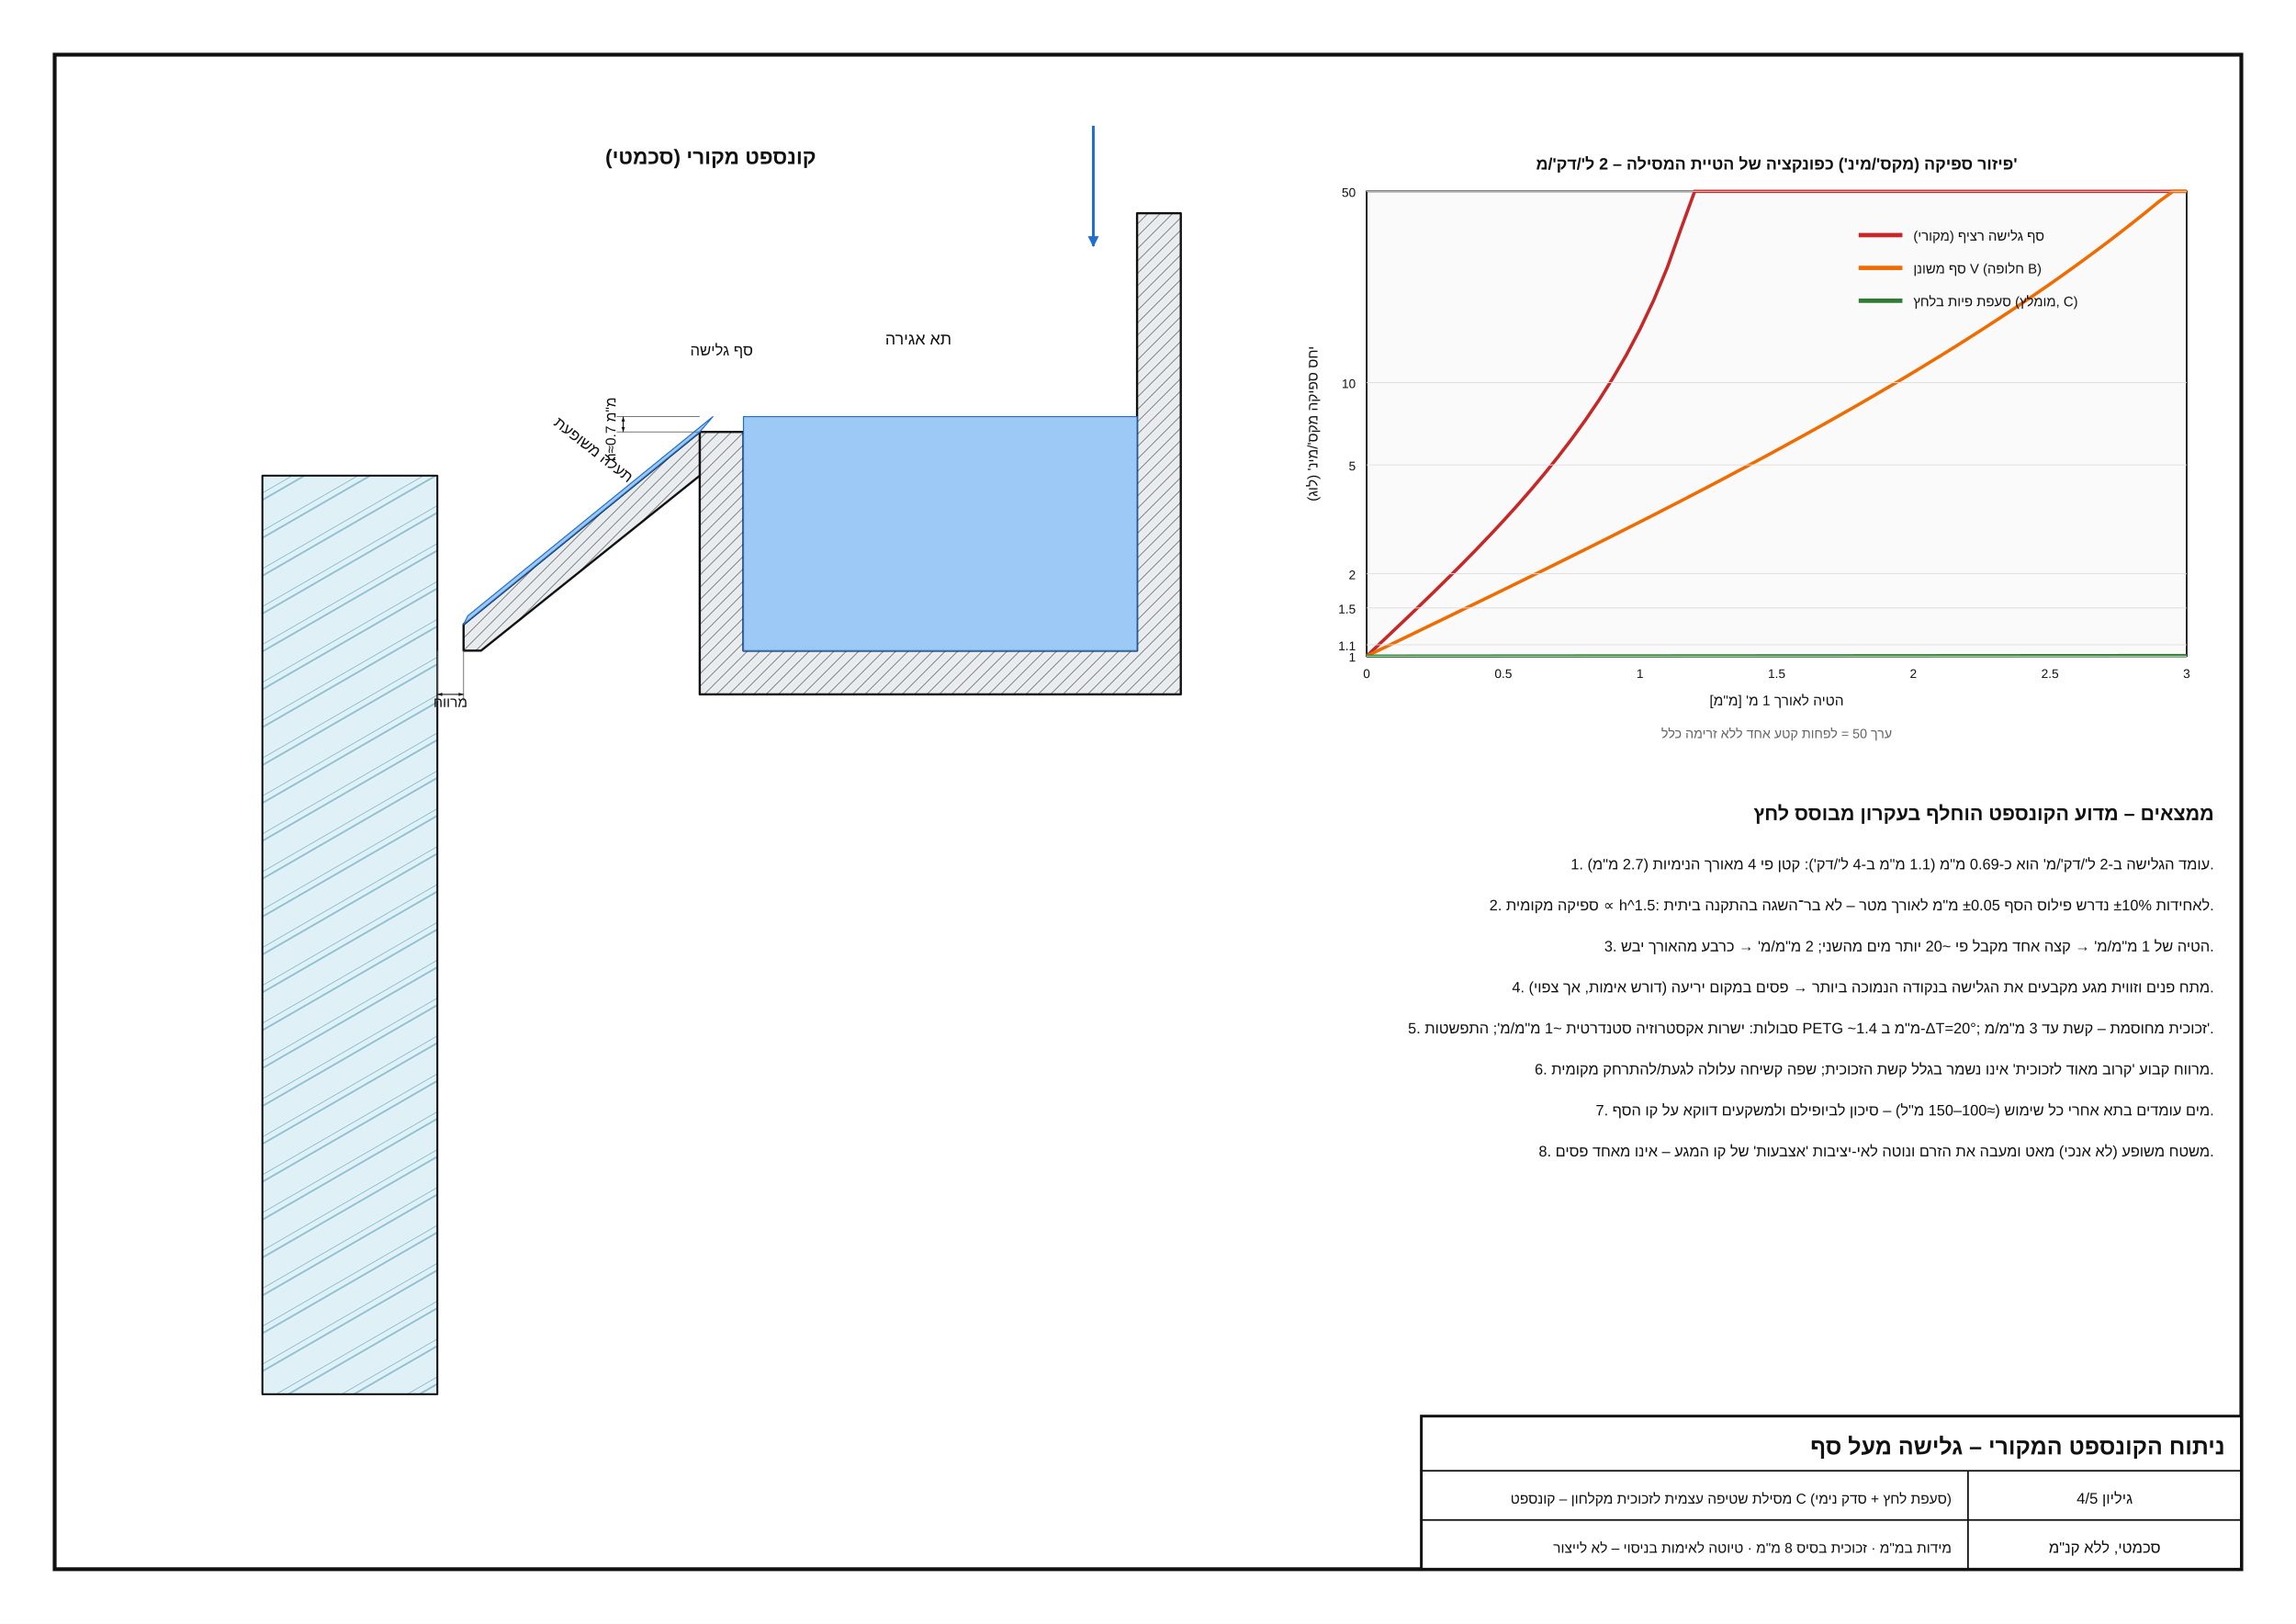
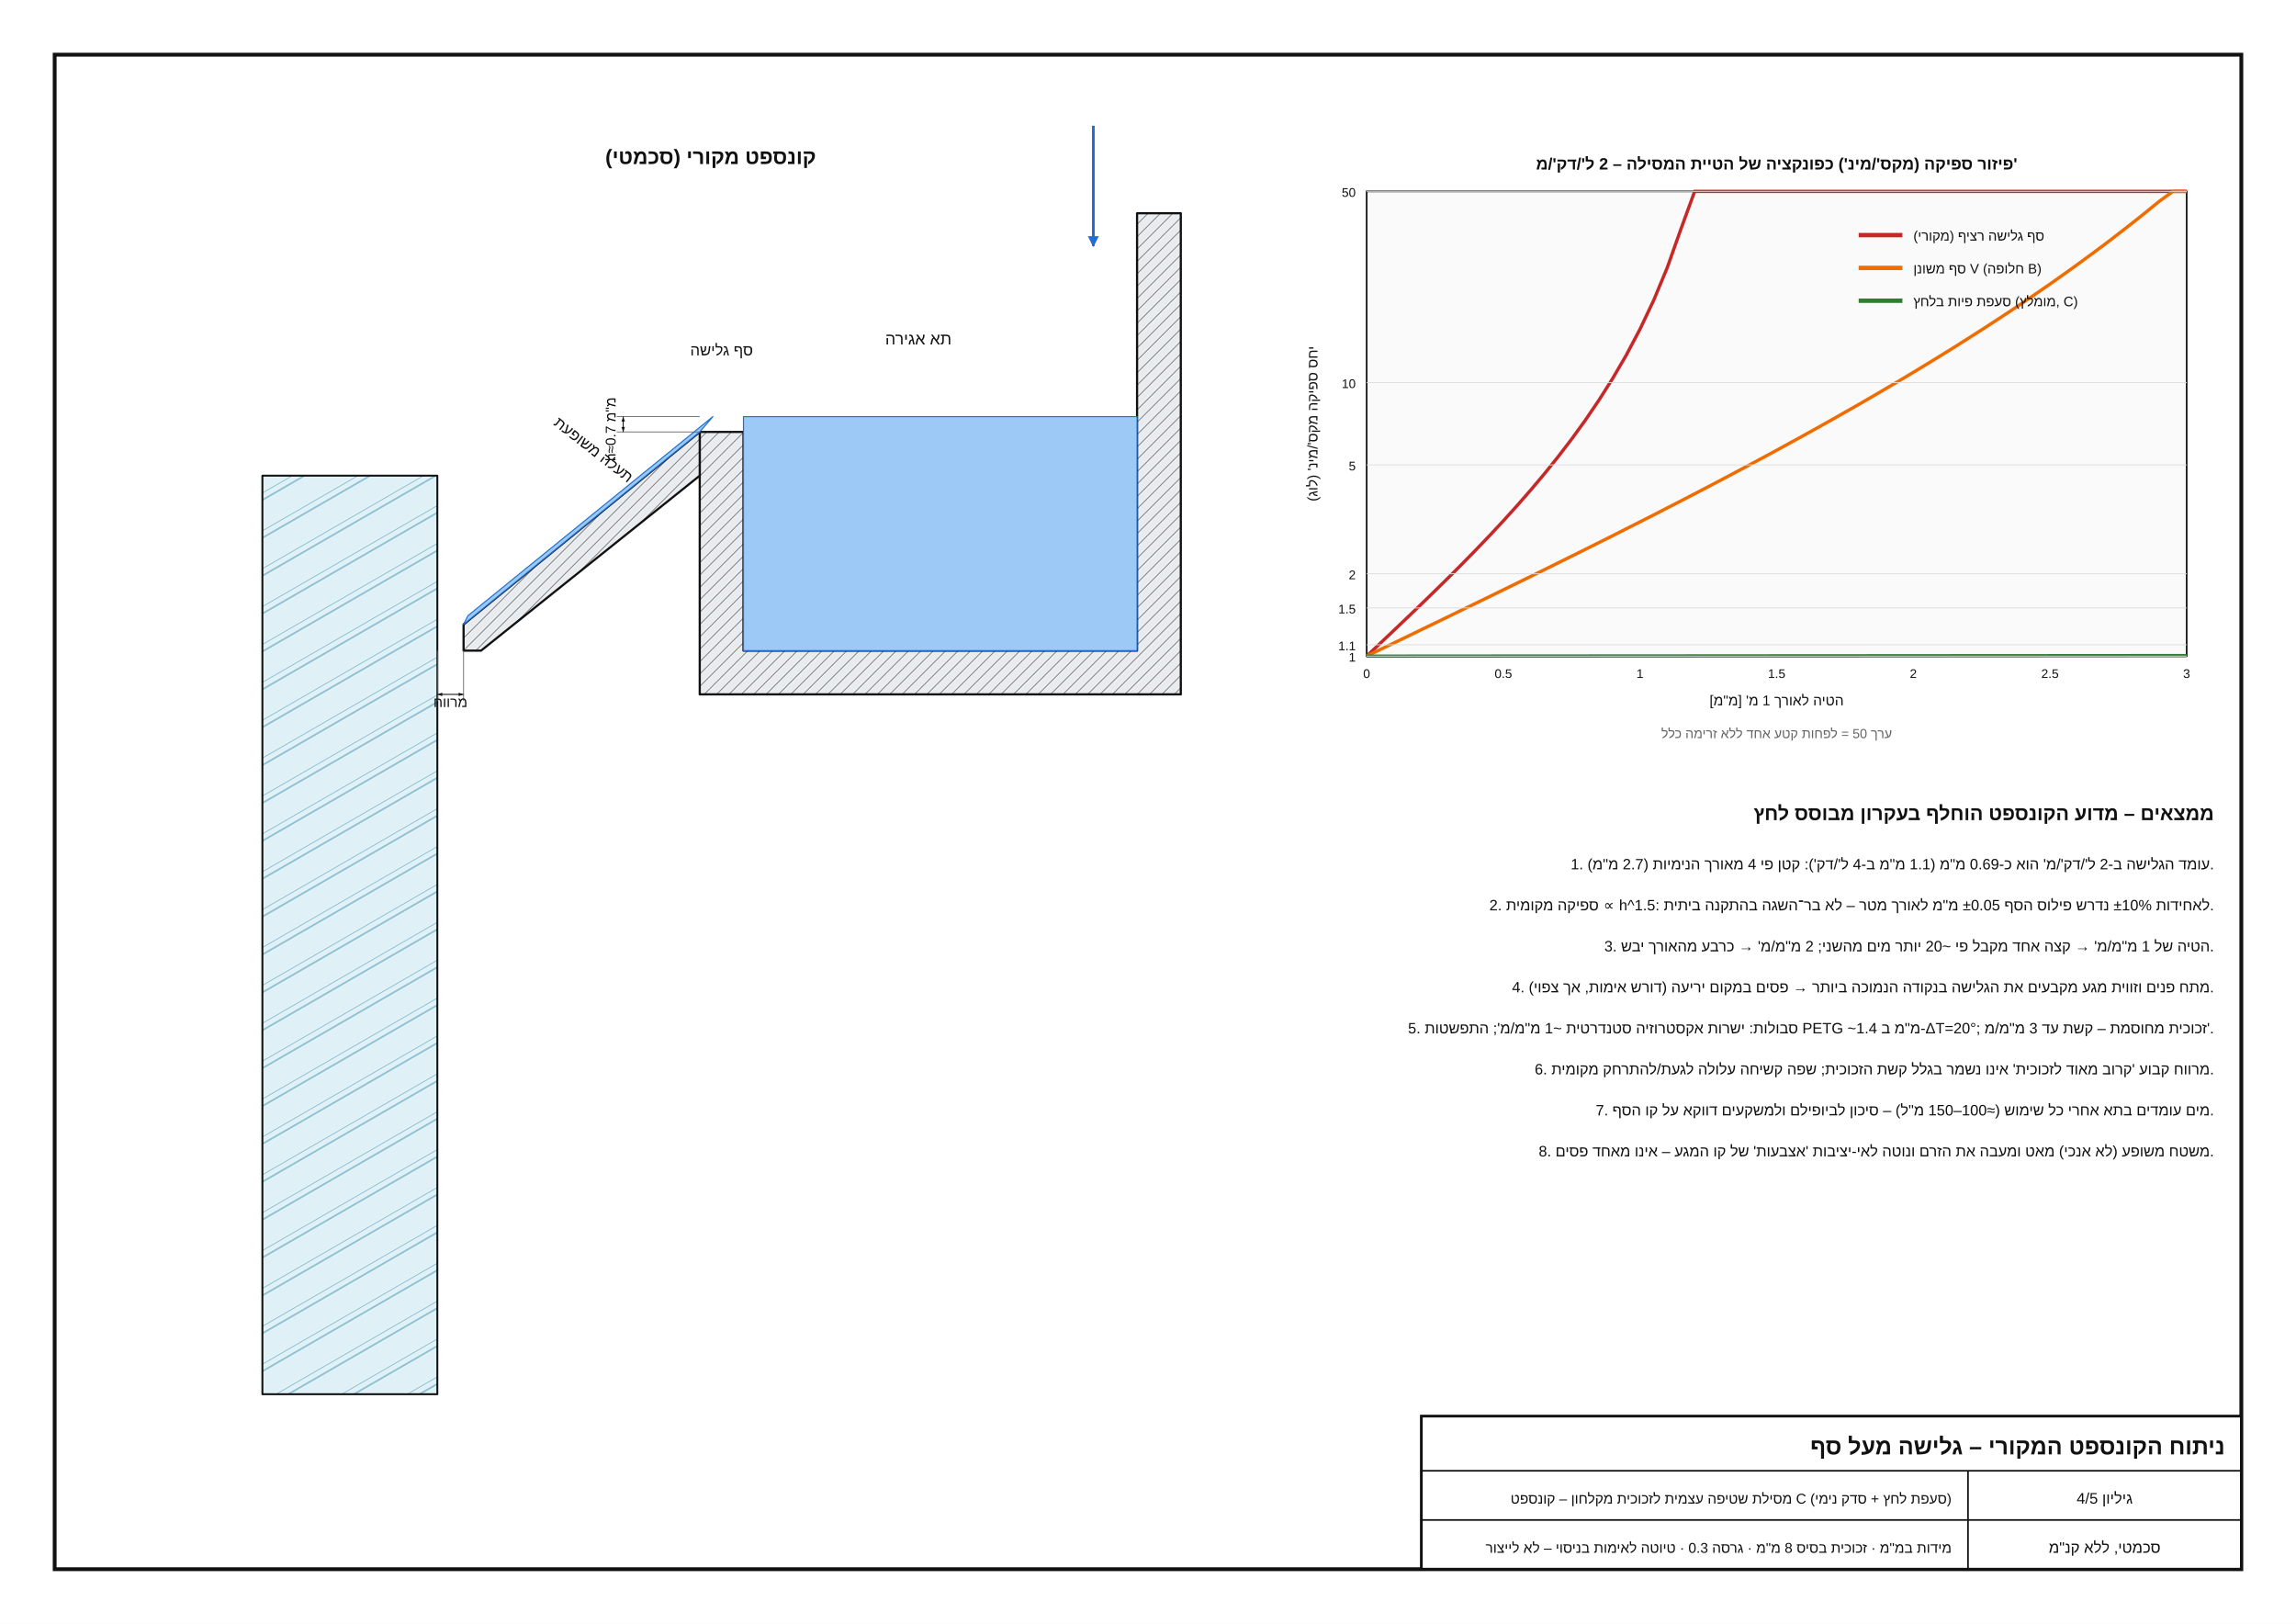
<svg xmlns="http://www.w3.org/2000/svg" width="420mm" height="297mm" viewBox="0 0 420 297">
  <rect width="420" height="297" fill="#fff" />
  <defs>
    <marker id="arr" viewBox="0 0 10 10" refX="10" refY="5" markerWidth="5" markerHeight="5" orient="auto-start-reverse">
      <path d="M0,1.5 L10,5 L0,8.5 z" fill="#111" />
    </marker>
    <marker id="flow" viewBox="0 0 10 10" refX="9" refY="5" markerWidth="4" markerHeight="4" orient="auto">
      <path d="M0,0 L10,5 L0,10 z" fill="#1f6fd1" />
    </marker>
    <marker id="dot" viewBox="0 0 10 10" refX="5" refY="5" markerWidth="2.2" markerHeight="2.2">
      <circle cx="5" cy="5" r="4" fill="#111" />
    </marker>
    <pattern id="hAl" patternUnits="userSpaceOnUse" width="1.6" height="1.6" patternTransform="rotate(45)">
      <rect width="1.6" height="1.6" fill="#e9ecef" />
      <line x1="0" y1="0" x2="0" y2="1.6" stroke="#555" stroke-width="0.22" />
    </pattern>
    <pattern id="hCov" patternUnits="userSpaceOnUse" width="1.6" height="1.6" patternTransform="rotate(-45)">
      <rect width="1.6" height="1.6" fill="#e2e6ea" />
      <line x1="0" y1="0" x2="0" y2="1.6" stroke="#555" stroke-width="0.22" />
    </pattern>
    <pattern id="hSS" patternUnits="userSpaceOnUse" width="1.1" height="1.1" patternTransform="rotate(30)">
      <rect width="1.1" height="1.1" fill="#d5d8dc" />
      <line x1="0" y1="0" x2="0" y2="1.1" stroke="#333" stroke-width="0.25" />
    </pattern>
    <pattern id="hGl" patternUnits="userSpaceOnUse" width="6" height="6" patternTransform="rotate(60)">
      <rect width="6" height="6" fill="#dff1f7" />
      <line x1="0" y1="0" x2="0" y2="6" stroke="#7fb6c9" stroke-width="0.25" />
      <line x1="1.2" y1="0" x2="1.2" y2="6" stroke="#7fb6c9" stroke-width="0.25" />
    </pattern>
  </defs>
  <polygon points="48.000,255.000 80.000,255.000 80.000,87.000 48.000,87.000" fill="url(#hGl)" stroke="#111" stroke-width="0.35" stroke-linejoin="round" />
  <polygon points="128.000,127.000 216.000,127.000 216.000,39.000 208.000,39.000 208.000,119.000 136.000,119.000 136.000,79.000 128.000,79.000" fill="url(#hAl)" stroke="#111" stroke-width="0.4" stroke-linejoin="round" />
  <polygon points="136.000,119.000 208.000,119.000 208.000,76.200 136.000,76.200" fill="#9cc9f5" stroke="#1f6fd1" stroke-width="0.2" stroke-linejoin="round" />
  <polygon points="128.000,79.000 128.000,87.000 88.000,119.000 84.800,119.000 84.800,114.200" fill="url(#hAl)" stroke="#111" stroke-width="0.4" stroke-linejoin="round" />
  <polygon points="128.000,79.000 130.400,76.200 85.600,112.600 84.800,114.200" fill="#9cc9f5" stroke="#1f6fd1" stroke-width="0.2" stroke-linejoin="round" />
  <line x1="200.000" y1="23.000" x2="200.000" y2="45.000" stroke="#1f6fd1" stroke-width="0.5" marker-end="url(#flow)" />
  <text x="168.00" y="63.00" font-family="Arial, 'Noto Sans Hebrew', 'DejaVu Sans', sans-serif" font-size="3.0" text-anchor="middle" fill="#111" font-weight="normal">תא אגירה</text>
  <text x="108.00" y="83.00" font-family="Arial, 'Noto Sans Hebrew', 'DejaVu Sans', sans-serif" font-size="2.8" text-anchor="middle" fill="#111" font-weight="normal" transform="rotate(38 108.00 83.00)">תעלה משופעת</text>
  <text x="132.00" y="65.00" font-family="Arial, 'Noto Sans Hebrew', 'DejaVu Sans', sans-serif" font-size="2.8" text-anchor="middle" fill="#111" font-weight="normal">סף גלישה</text>
  <line x1="128.000" y1="79.000" x2="112.800" y2="79.000" stroke="#666" stroke-width="0.15" />
  <line x1="128.000" y1="76.200" x2="112.800" y2="76.200" stroke="#666" stroke-width="0.15" />
  <line x1="114.000" y1="79.000" x2="114.000" y2="76.200" stroke="#111" stroke-width="0.18" marker-start="url(#arr)" marker-end="url(#arr)" />
  <text x="112.60" y="78.51" font-family="Arial, 'Noto Sans Hebrew', 'DejaVu Sans', sans-serif" font-size="2.6" text-anchor="middle" fill="#111" font-weight="normal" transform="rotate(-90.0 112.60 78.51)">h≈0.7 מ"מ</text>
  <line x1="80.000" y1="119.000" x2="80.000" y2="128.200" stroke="#666" stroke-width="0.15" />
  <line x1="84.800" y1="119.000" x2="84.800" y2="128.200" stroke="#666" stroke-width="0.15" />
  <line x1="80.000" y1="127.000" x2="84.800" y2="127.000" stroke="#111" stroke-width="0.18" marker-start="url(#arr)" marker-end="url(#arr)" />
  <text x="82.40" y="129.31" font-family="Arial, 'Noto Sans Hebrew', 'DejaVu Sans', sans-serif" font-size="2.6" text-anchor="middle" fill="#111" font-weight="normal">מרווח</text>
  <text x="130.00" y="30.00" font-family="Arial, 'Noto Sans Hebrew', 'DejaVu Sans', sans-serif" font-size="3.8" text-anchor="middle" fill="#111" font-weight="bold">קונספט מקורי (סכמטי)</text>
  <text x="405.00" y="150.00" font-family="Arial, 'Noto Sans Hebrew', 'DejaVu Sans', sans-serif" font-size="3.6" text-anchor="end" fill="#111" font-weight="bold">ממצאים – מדוע הקונספט הוחלף בעקרון מבוסס לחץ</text>
  <text x="405.00" y="159.00" font-family="Arial, 'Noto Sans Hebrew', 'DejaVu Sans', sans-serif" font-size="2.75" text-anchor="end" fill="#111" font-weight="normal">1. עומד הגלישה ב-2 ל'/דק'/מ' הוא כ-0.69 מ"מ (1.1 מ"מ ב-4 ל'/דק'): קטן פי 4 מאורך הנימיות (2.7 מ"מ).</text>
  <text x="405.00" y="166.50" font-family="Arial, 'Noto Sans Hebrew', 'DejaVu Sans', sans-serif" font-size="2.75" text-anchor="end" fill="#111" font-weight="normal">2. ספיקה מקומית ∝ h^1.5: לאחידות ±10% נדרש פילוס הסף ±0.05 מ"מ לאורך מטר – לא בר־השגה בהתקנה ביתית.</text>
  <text x="405.00" y="174.00" font-family="Arial, 'Noto Sans Hebrew', 'DejaVu Sans', sans-serif" font-size="2.75" text-anchor="end" fill="#111" font-weight="normal">3. הטיה של 1 מ"מ/מ' → קצה אחד מקבל פי ~20 יותר מים מהשני; 2 מ"מ/מ' → כרבע מהאורך יבש.</text>
  <text x="405.00" y="181.50" font-family="Arial, 'Noto Sans Hebrew', 'DejaVu Sans', sans-serif" font-size="2.75" text-anchor="end" fill="#111" font-weight="normal">4. מתח פנים וזווית מגע מקבעים את הגלישה בנקודה הנמוכה ביותר → פסים במקום יריעה (דורש אימות, אך צפוי).</text>
  <text x="405.00" y="189.00" font-family="Arial, 'Noto Sans Hebrew', 'DejaVu Sans', sans-serif" font-size="2.75" text-anchor="end" fill="#111" font-weight="normal">5. סבולות: ישרות אקסטרוזיה סטנדרטית ~1 מ"מ/מ'; התפשטות PETG ~1.4 מ"מ ב-ΔT=20°; זכוכית מחוסמת – קשת עד 3 מ"מ/מ'.</text>
  <text x="405.00" y="196.50" font-family="Arial, 'Noto Sans Hebrew', 'DejaVu Sans', sans-serif" font-size="2.75" text-anchor="end" fill="#111" font-weight="normal">6. מרווח קבוע 'קרוב מאוד לזכוכית' אינו נשמר בגלל קשת הזכוכית; שפה קשיחה עלולה לגעת/להתרחק מקומית.</text>
  <text x="405.00" y="204.00" font-family="Arial, 'Noto Sans Hebrew', 'DejaVu Sans', sans-serif" font-size="2.75" text-anchor="end" fill="#111" font-weight="normal">7. מים עומדים בתא אחרי כל שימוש (≈100–150 מ"ל) – סיכון לביופילם ולמשקעים דווקא על קו הסף.</text>
  <text x="405.00" y="211.50" font-family="Arial, 'Noto Sans Hebrew', 'DejaVu Sans', sans-serif" font-size="2.75" text-anchor="end" fill="#111" font-weight="normal">8. משטח משופע (לא אנכי) מאט ומעבה את הזרם ונוטה לאי-יציבות 'אצבעות' של קו המגע – אינו מאחד פסים.</text>
  <rect x="250" y="35" width="150" height="85" fill="#fafafa" stroke="#111" stroke-width="0.3" />
  <text x="325.00" y="31.00" font-family="Arial, 'Noto Sans Hebrew', 'DejaVu Sans', sans-serif" font-size="3.0" text-anchor="middle" fill="#111" font-weight="bold">פיזור ספיקה (מקס'/מינ') כפונקציה של הטיית המסילה – 2 ל'/דק'/מ'</text>
  <path d="M250.00,120.00 L252.50,117.64 L255.00,115.27 L257.50,112.89 L260.00,110.49 L262.50,108.06 L265.00,105.60 L267.50,103.10 L270.00,100.55 L272.50,97.94 L275.00,95.26 L277.50,92.50 L280.00,89.64 L282.50,86.67 L285.00,83.56 L287.50,80.30 L290.00,76.85 L292.50,73.17 L295.00,69.22 L297.50,64.93 L300.00,60.20 L302.50,54.93 L305.00,48.91 L307.50,41.85 L310.00,35.00 L312.50,35.00 L315.00,35.00 L317.50,35.00 L320.00,35.00 L322.50,35.00 L325.00,35.00 L327.50,35.00 L330.00,35.00 L332.50,35.00 L335.00,35.00 L337.50,35.00 L340.00,35.00 L342.50,35.00 L345.00,35.00 L347.50,35.00 L350.00,35.00 L352.50,35.00 L355.00,35.00 L357.50,35.00 L360.00,35.00 L362.50,35.00 L365.00,35.00 L367.50,35.00 L370.00,35.00 L372.50,35.00 L375.00,35.00 L377.50,35.00 L380.00,35.00 L382.50,35.00 L385.00,35.00 L387.50,35.00 L390.00,35.00 L392.50,35.00 L395.00,35.00 L397.50,35.00 L400.00,35.00" stroke="#c62828" stroke-width="0.6" fill="none" />
  <path d="M250.00,120.00 L252.50,118.79 L255.00,117.59 L257.50,116.38 L260.00,115.17 L262.50,113.96 L265.00,112.75 L267.50,111.53 L270.00,110.32 L272.50,109.10 L275.00,107.88 L277.50,106.66 L280.00,105.43 L282.50,104.20 L285.00,102.96 L287.50,101.72 L290.00,100.48 L292.50,99.23 L295.00,97.98 L297.50,96.71 L300.00,95.45 L302.50,94.18 L305.00,92.89 L307.50,91.61 L310.00,90.31 L312.50,89.01 L315.00,87.70 L317.50,86.37 L320.00,85.04 L322.50,83.70 L325.00,82.35 L327.50,80.98 L330.00,79.61 L332.50,78.22 L335.00,76.82 L337.50,75.40 L340.00,73.98 L342.50,72.53 L345.00,71.07 L347.50,69.59 L350.00,68.10 L352.50,66.58 L355.00,65.05 L357.50,63.50 L360.00,61.92 L362.50,60.32 L365.00,58.70 L367.50,57.06 L370.00,55.38 L372.50,53.68 L375.00,51.95 L377.50,50.19 L380.00,48.39 L382.50,46.56 L385.00,44.70 L387.50,42.79 L390.00,40.84 L392.50,38.85 L395.00,36.81 L397.50,35.00 L400.00,35.00" stroke="#ef6c00" stroke-width="0.6" fill="none" />
-   <path d="M250.00,120.00 L252.50,120.00 L255.00,120.00 L257.50,120.00 L260.00,119.99 L262.50,119.99 L265.00,119.99 L267.50,119.99 L270.00,119.99 L272.50,119.99 L275.00,119.98 L277.50,119.98 L280.00,119.98 L282.50,119.98 L285.00,119.98 L287.50,119.98 L290.00,119.97 L292.50,119.97 L295.00,119.97 L297.50,119.97 L300.00,119.97 L302.50,119.97 L305.00,119.97 L307.50,119.96 L310.00,119.96 L312.50,119.96 L315.00,119.96 L317.50,119.96 L320.00,119.96 L322.50,119.95 L325.00,119.95 L327.50,119.95 L330.00,119.95 L332.50,119.95 L335.00,119.95 L337.50,119.95 L340.00,119.94 L342.50,119.94 L345.00,119.94 L347.50,119.94 L350.00,119.94 L352.50,119.94 L355.00,119.93 L357.50,119.93 L360.00,119.93 L362.50,119.93 L365.00,119.93 L367.50,119.93 L370.00,119.92 L372.50,119.92 L375.00,119.92 L377.50,119.92 L380.00,119.92 L382.50,119.92 L385.00,119.92 L387.50,119.91 L390.00,119.91 L392.50,119.91 L395.00,119.91 L397.50,119.91 L400.00,119.91" stroke="#2e7d32" stroke-width="0.6" fill="none" />
+   <path d="M250.00,120.00 L252.50,120.00 L255.00,120.00 L257.50,120.00 L260.00,119.99 L262.50,119.99 L265.00,119.99 L267.50,119.99 L270.00,119.99 L272.50,119.99 L275.00,119.98 L277.50,119.98 L280.00,119.98 L282.50,119.98 L285.00,119.98 L287.50,119.98 L290.00,119.98 L292.50,119.97 L295.00,119.97 L297.50,119.97 L300.00,119.97 L302.50,119.97 L305.00,119.97 L307.50,119.97 L310.00,119.96 L312.50,119.96 L315.00,119.96 L317.50,119.96 L320.00,119.96 L322.50,119.96 L325.00,119.95 L327.50,119.95 L330.00,119.95 L332.50,119.95 L335.00,119.95 L337.50,119.95 L340.00,119.95 L342.50,119.94 L345.00,119.94 L347.50,119.94 L350.00,119.94 L352.50,119.94 L355.00,119.94 L357.50,119.93 L360.00,119.93 L362.50,119.93 L365.00,119.93 L367.50,119.93 L370.00,119.93 L372.50,119.93 L375.00,119.92 L377.50,119.92 L380.00,119.92 L382.50,119.92 L385.00,119.92 L387.50,119.92 L390.00,119.91 L392.50,119.91 L395.00,119.91 L397.50,119.91 L400.00,119.91" stroke="#2e7d32" stroke-width="0.6" fill="none" />
  <line x1="250.000" y1="120.000" x2="400.000" y2="120.000" stroke="#ddd" stroke-width="0.15" />
  <text x="248.00" y="121.00" font-family="Arial, 'Noto Sans Hebrew', 'DejaVu Sans', sans-serif" font-size="2.3" text-anchor="end" fill="#111" font-weight="normal">1</text>
  <line x1="250.000" y1="117.929" x2="400.000" y2="117.929" stroke="#ddd" stroke-width="0.15" />
  <text x="248.00" y="118.93" font-family="Arial, 'Noto Sans Hebrew', 'DejaVu Sans', sans-serif" font-size="2.3" text-anchor="end" fill="#111" font-weight="normal">1.1</text>
  <line x1="250.000" y1="111.190" x2="400.000" y2="111.190" stroke="#ddd" stroke-width="0.15" />
  <text x="248.00" y="112.19" font-family="Arial, 'Noto Sans Hebrew', 'DejaVu Sans', sans-serif" font-size="2.3" text-anchor="end" fill="#111" font-weight="normal">1.5</text>
  <line x1="250.000" y1="104.939" x2="400.000" y2="104.939" stroke="#ddd" stroke-width="0.15" />
  <text x="248.00" y="105.94" font-family="Arial, 'Noto Sans Hebrew', 'DejaVu Sans', sans-serif" font-size="2.3" text-anchor="end" fill="#111" font-weight="normal">2</text>
  <line x1="250.000" y1="85.030" x2="400.000" y2="85.030" stroke="#ddd" stroke-width="0.15" />
  <text x="248.00" y="86.03" font-family="Arial, 'Noto Sans Hebrew', 'DejaVu Sans', sans-serif" font-size="2.3" text-anchor="end" fill="#111" font-weight="normal">5</text>
  <line x1="250.000" y1="69.970" x2="400.000" y2="69.970" stroke="#ddd" stroke-width="0.15" />
  <text x="248.00" y="70.97" font-family="Arial, 'Noto Sans Hebrew', 'DejaVu Sans', sans-serif" font-size="2.3" text-anchor="end" fill="#111" font-weight="normal">10</text>
  <line x1="250.000" y1="35.000" x2="400.000" y2="35.000" stroke="#ddd" stroke-width="0.15" />
  <text x="248.00" y="36.00" font-family="Arial, 'Noto Sans Hebrew', 'DejaVu Sans', sans-serif" font-size="2.3" text-anchor="end" fill="#111" font-weight="normal">50</text>
  <text x="250.00" y="124.00" font-family="Arial, 'Noto Sans Hebrew', 'DejaVu Sans', sans-serif" font-size="2.3" text-anchor="middle" fill="#111" font-weight="normal">0</text>
  <text x="275.00" y="124.00" font-family="Arial, 'Noto Sans Hebrew', 'DejaVu Sans', sans-serif" font-size="2.3" text-anchor="middle" fill="#111" font-weight="normal">0.5</text>
  <text x="300.00" y="124.00" font-family="Arial, 'Noto Sans Hebrew', 'DejaVu Sans', sans-serif" font-size="2.3" text-anchor="middle" fill="#111" font-weight="normal">1</text>
  <text x="325.00" y="124.00" font-family="Arial, 'Noto Sans Hebrew', 'DejaVu Sans', sans-serif" font-size="2.3" text-anchor="middle" fill="#111" font-weight="normal">1.5</text>
  <text x="350.00" y="124.00" font-family="Arial, 'Noto Sans Hebrew', 'DejaVu Sans', sans-serif" font-size="2.3" text-anchor="middle" fill="#111" font-weight="normal">2</text>
  <text x="375.00" y="124.00" font-family="Arial, 'Noto Sans Hebrew', 'DejaVu Sans', sans-serif" font-size="2.3" text-anchor="middle" fill="#111" font-weight="normal">2.5</text>
  <text x="400.00" y="124.00" font-family="Arial, 'Noto Sans Hebrew', 'DejaVu Sans', sans-serif" font-size="2.3" text-anchor="middle" fill="#111" font-weight="normal">3</text>
  <text x="325.00" y="129.00" font-family="Arial, 'Noto Sans Hebrew', 'DejaVu Sans', sans-serif" font-size="2.6" text-anchor="middle" fill="#111" font-weight="normal">הטיה לאורך 1 מ' [מ"מ]</text>
  <text x="241.00" y="77.50" font-family="Arial, 'Noto Sans Hebrew', 'DejaVu Sans', sans-serif" font-size="2.6" text-anchor="middle" fill="#111" font-weight="normal" transform="rotate(-90 241.00 77.50)">יחס ספיקה מקס'/מינ' (לוג)</text>
  <text x="325.00" y="135.00" font-family="Arial, 'Noto Sans Hebrew', 'DejaVu Sans', sans-serif" font-size="2.4" text-anchor="middle" fill="#666" font-weight="normal">ערך 50 = לפחות קטע אחד ללא זרימה כלל</text>
  <line x1="340.000" y1="43.000" x2="348.000" y2="43.000" stroke="#c62828" stroke-width="0.8" />
  <text x="350.00" y="44.00" font-family="Arial, 'Noto Sans Hebrew', 'DejaVu Sans', sans-serif" font-size="2.5" text-anchor="start" fill="#111" font-weight="normal">סף גלישה רציף (מקורי)</text>
  <line x1="340.000" y1="49.000" x2="348.000" y2="49.000" stroke="#ef6c00" stroke-width="0.8" />
  <text x="350.00" y="50.00" font-family="Arial, 'Noto Sans Hebrew', 'DejaVu Sans', sans-serif" font-size="2.5" text-anchor="start" fill="#111" font-weight="normal">סף משונן V (חלופה B)</text>
  <line x1="340.000" y1="55.000" x2="348.000" y2="55.000" stroke="#2e7d32" stroke-width="0.8" />
  <text x="350.00" y="56.00" font-family="Arial, 'Noto Sans Hebrew', 'DejaVu Sans', sans-serif" font-size="2.5" text-anchor="start" fill="#111" font-weight="normal">סעפת פיות בלחץ (מומלץ, C)</text>
  <rect x="10" y="10" width="400" height="277" fill="none" stroke="#111" stroke-width="0.7" />
  <rect x="260" y="259" width="150" height="28" fill="#fff" stroke="#111" stroke-width="0.5" />
  <line x1="260.000" y1="269.000" x2="410.000" y2="269.000" stroke="#111" stroke-width="0.3" />
  <line x1="260.000" y1="278.000" x2="410.000" y2="278.000" stroke="#111" stroke-width="0.3" />
  <line x1="360.000" y1="269.000" x2="360.000" y2="287.000" stroke="#111" stroke-width="0.3" />
  <text x="407.00" y="266.00" font-family="Arial, 'Noto Sans Hebrew', 'DejaVu Sans', sans-serif" font-size="4.2" text-anchor="end" fill="#111" font-weight="bold">ניתוח הקונספט המקורי – גלישה מעל סף</text>
  <text x="357.00" y="275.00" font-family="Arial, 'Noto Sans Hebrew', 'DejaVu Sans', sans-serif" font-size="2.6" text-anchor="end" fill="#111" font-weight="normal">מסילת שטיפה עצמית לזכוכית מקלחון – קונספט C (סעפת לחץ + סדק נימי)</text>
-   <text x="357.00" y="284.00" font-family="Arial, 'Noto Sans Hebrew', 'DejaVu Sans', sans-serif" font-size="2.6" text-anchor="end" fill="#111" font-weight="normal">מידות במ"מ · זכוכית בסיס 8 מ"מ · טיוטה לאימות בניסוי – לא לייצור</text>
+   <text x="357.00" y="284.00" font-family="Arial, 'Noto Sans Hebrew', 'DejaVu Sans', sans-serif" font-size="2.6" text-anchor="end" fill="#111" font-weight="normal">מידות במ"מ · זכוכית בסיס 8 מ"מ · גרסה 0.3 · טיוטה לאימות בניסוי – לא לייצור</text>
  <text x="385.00" y="275.00" font-family="Arial, 'Noto Sans Hebrew', 'DejaVu Sans', sans-serif" font-size="2.8" text-anchor="middle" fill="#111" font-weight="normal">גיליון 4/5</text>
  <text x="385.00" y="284.00" font-family="Arial, 'Noto Sans Hebrew', 'DejaVu Sans', sans-serif" font-size="2.8" text-anchor="middle" fill="#111" font-weight="normal">סכמטי, ללא קנ"מ</text>
</svg>
